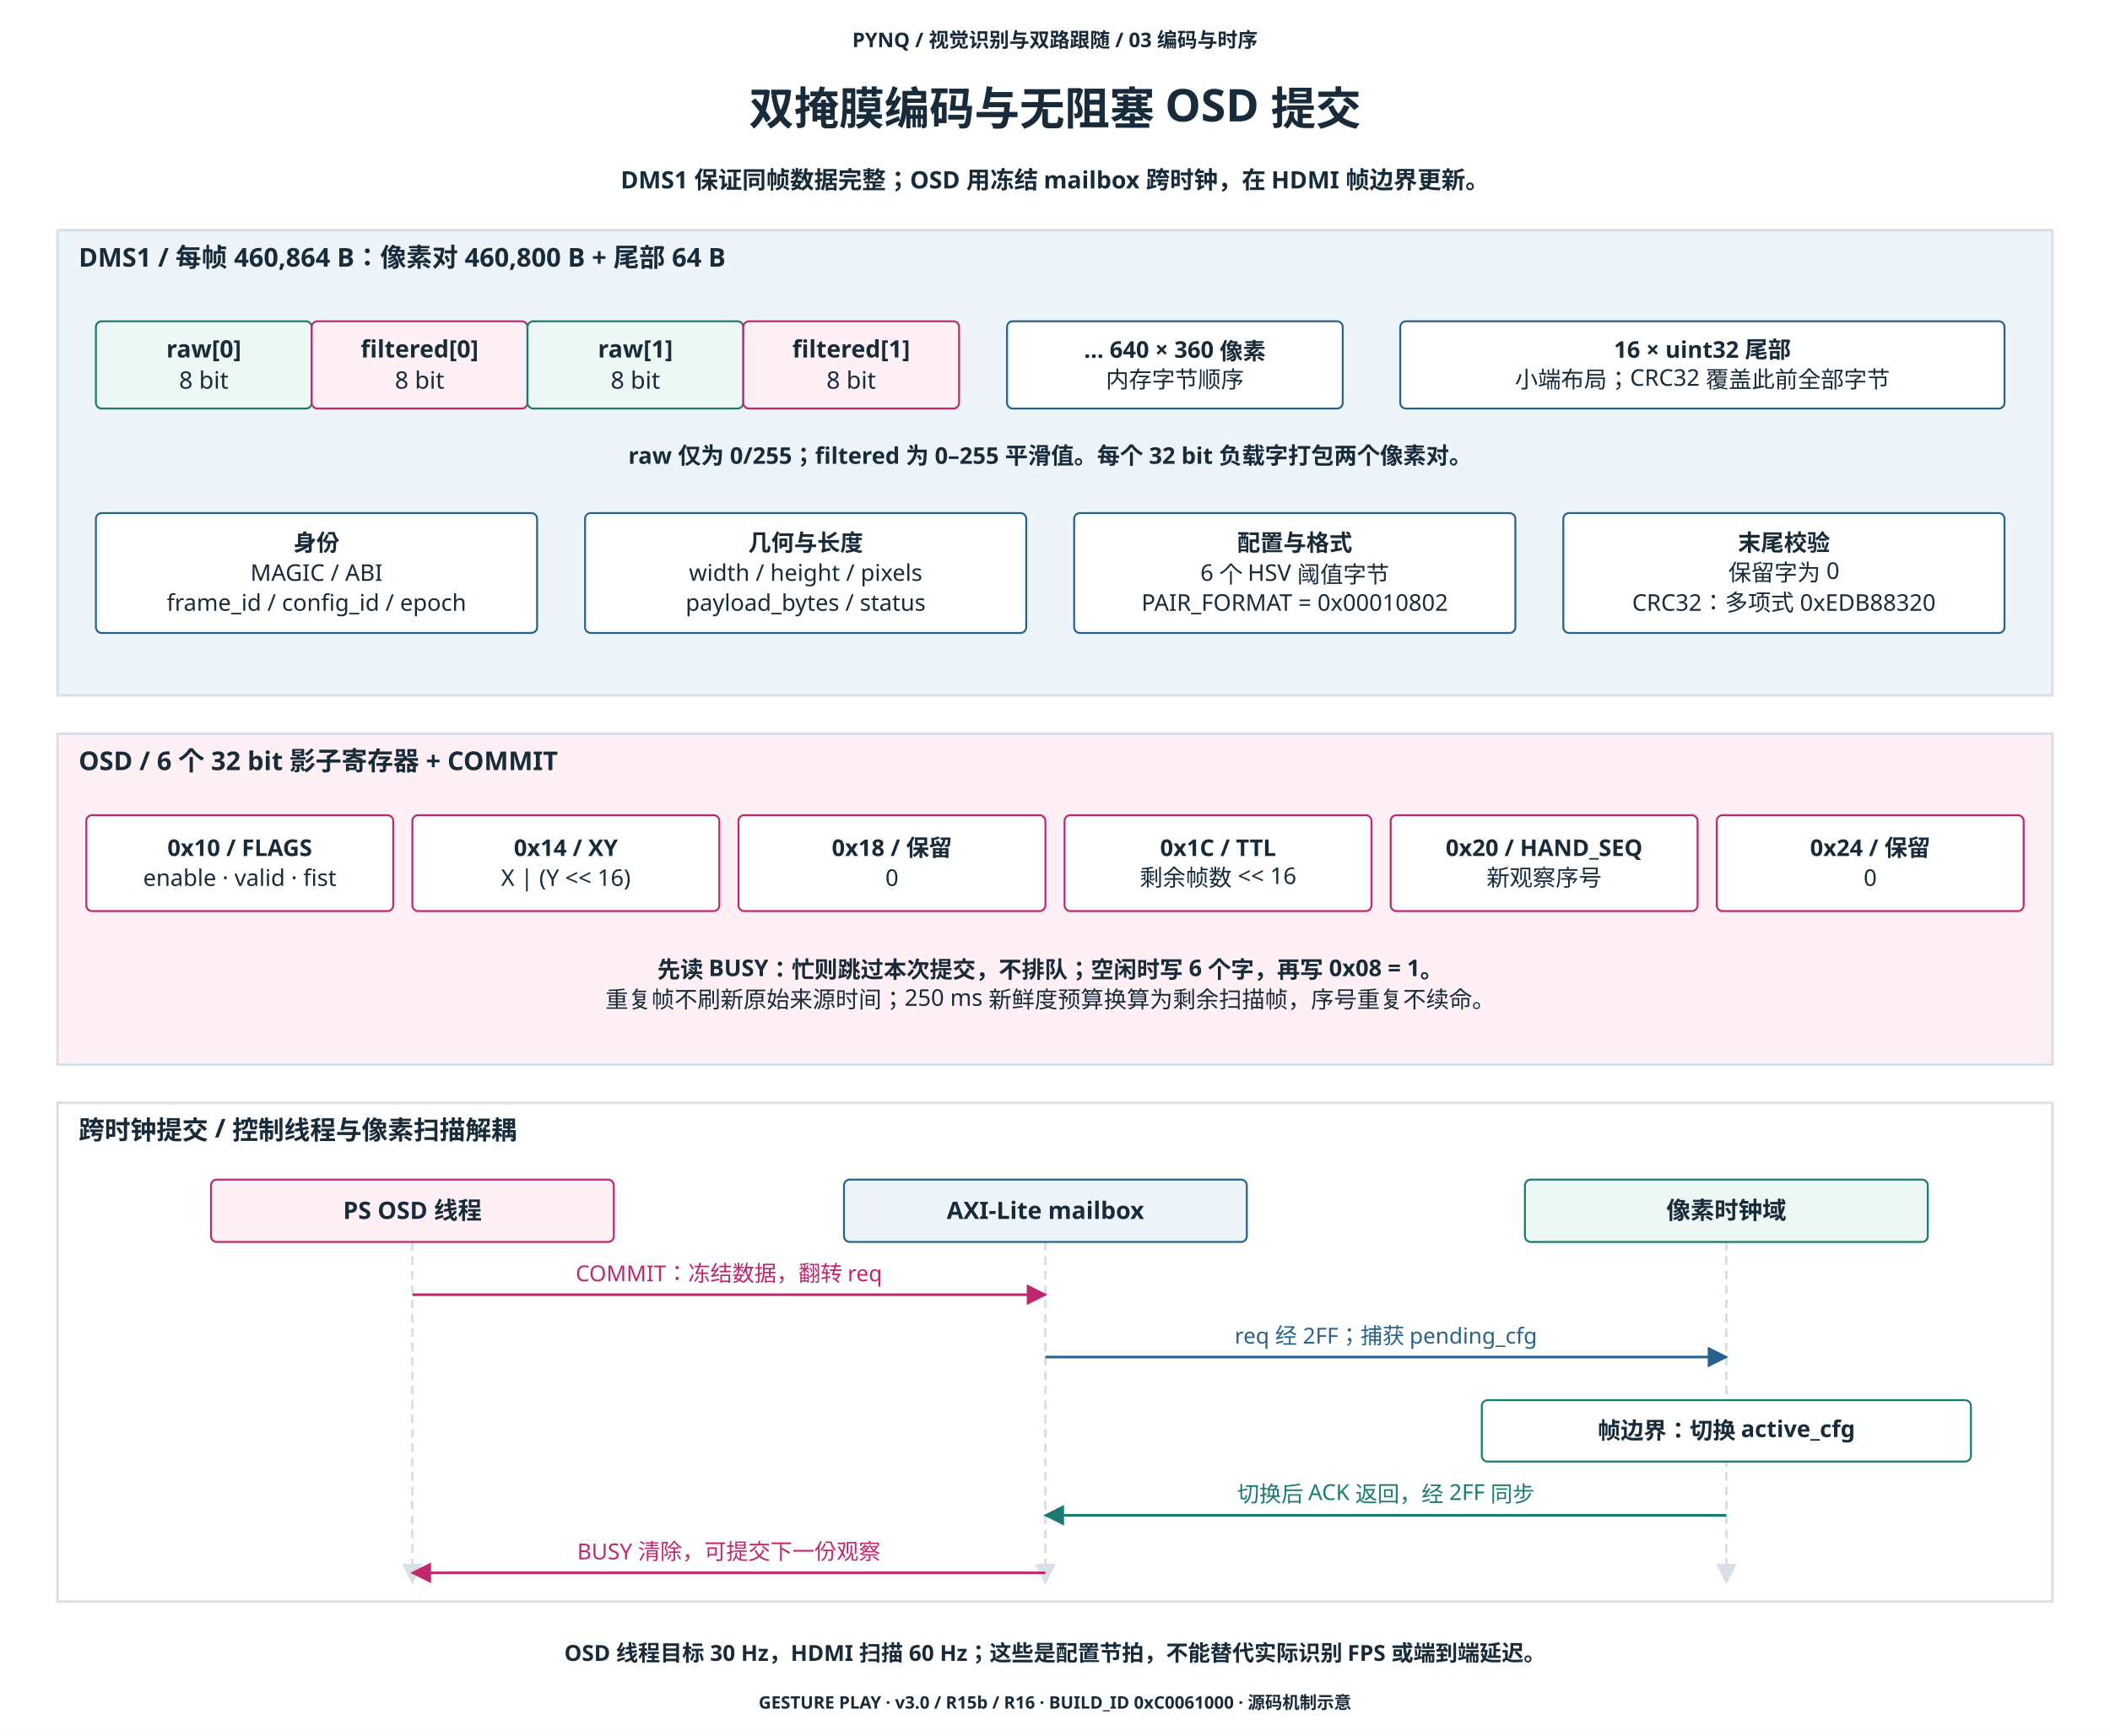
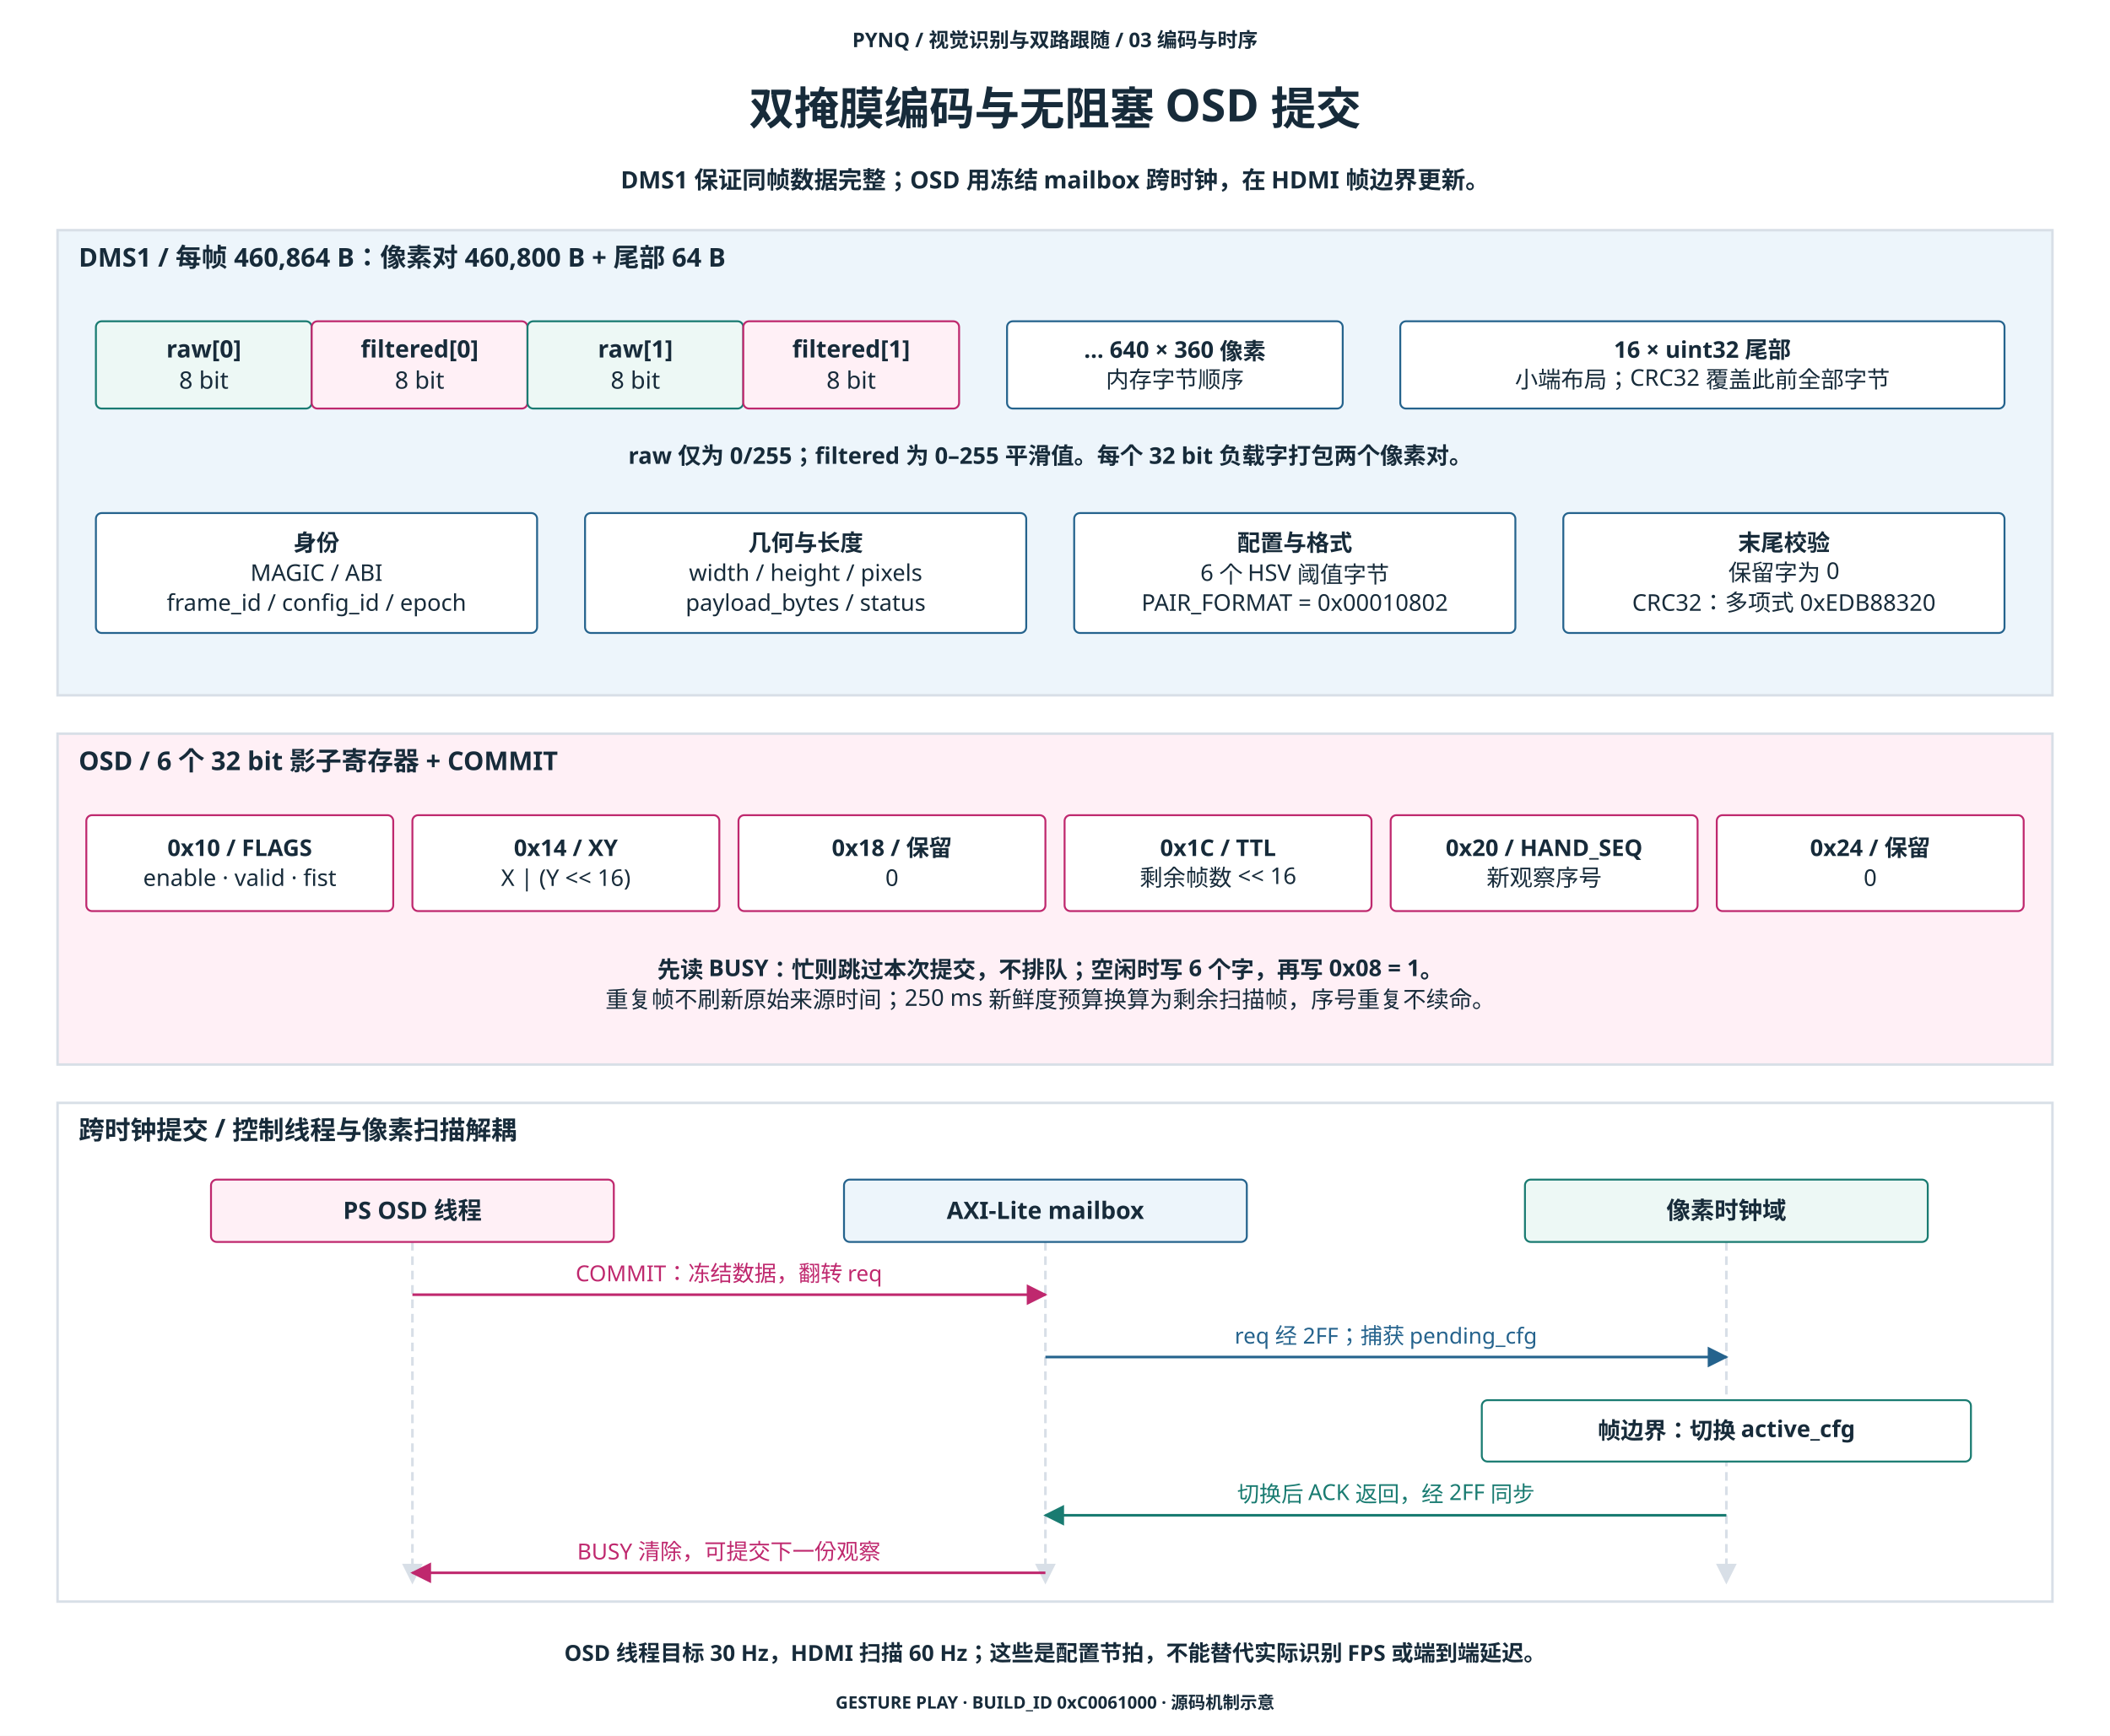
<svg xmlns="http://www.w3.org/2000/svg" width="2200" height="1810" viewBox="0 0 2200 1810">
  <rect x="0" y="0" width="2200" height="1810" fill="#ffffff" />
  <defs>
    <marker id="arrow0" viewBox="0 0 10 10" refX="9" refY="5" markerWidth="8" markerHeight="8" orient="auto-start-reverse">
      <path d="M0,0 L10,5 L0,10 z" fill="#197b71" />
    </marker>
    <marker id="arrow1" viewBox="0 0 10 10" refX="9" refY="5" markerWidth="8" markerHeight="8" orient="auto-start-reverse">
      <path d="M0,0 L10,5 L0,10 z" fill="#25638d" />
    </marker>
    <marker id="arrow2" viewBox="0 0 10 10" refX="9" refY="5" markerWidth="8" markerHeight="8" orient="auto-start-reverse">
      <path d="M0,0 L10,5 L0,10 z" fill="#bf286e" />
    </marker>
    <marker id="arrow3" viewBox="0 0 10 10" refX="9" refY="5" markerWidth="8" markerHeight="8" orient="auto-start-reverse">
      <path d="M0,0 L10,5 L0,10 z" fill="#d8dfe7" />
    </marker>
  </defs>
  <g font-family="Microsoft YaHei" fill="#172b3a">
    <rect x="60" y="240" width="2080" height="485" rx="0" fill="#edf5fb" stroke="#d8dfe7" stroke-width="2.6" />
    <text x="82" y="278.0" text-anchor="start" font-size="27" font-weight="600">DMS1 / 每帧 460,864 B：像素对 460,800 B + 尾部 64 B</text>
    <rect x="60" y="765" width="2080" height="345" rx="0" fill="#fff0f6" stroke="#d8dfe7" stroke-width="2.6" />
    <text x="82" y="803.0" text-anchor="start" font-size="27" font-weight="600">OSD / 6 个 32 bit 影子寄存器 + COMMIT</text>
    <rect x="60" y="1150" width="2080" height="520" rx="0" fill="#ffffff" stroke="#d8dfe7" stroke-width="2.6" />
    <text x="82" y="1188.0" text-anchor="start" font-size="27" font-weight="600">跨时钟提交 / 控制线程与像素扫描解耦</text>
    <path d="M430,1295 L430,1650" fill="none" stroke="#d8dfe7" stroke-width="2.7" marker-end="url(#arrow3)" stroke-dasharray="9 6" />
    <path d="M1090,1295 L1090,1650" fill="none" stroke="#d8dfe7" stroke-width="2.7" marker-end="url(#arrow3)" stroke-dasharray="9 6" />
    <path d="M1800,1295 L1800,1650" fill="none" stroke="#d8dfe7" stroke-width="2.7" marker-end="url(#arrow3)" stroke-dasharray="9 6" />
    <path d="M430,1350 L1090,1350" fill="none" stroke="#bf286e" stroke-width="2.7" marker-end="url(#arrow2)" />
    <path d="M1090,1415 L1800,1415" fill="none" stroke="#25638d" stroke-width="2.7" marker-end="url(#arrow1)" />
    <path d="M1800,1580 L1090,1580" fill="none" stroke="#197b71" stroke-width="2.7" marker-end="url(#arrow0)" />
    <path d="M1090,1640 L430,1640" fill="none" stroke="#bf286e" stroke-width="2.7" marker-end="url(#arrow2)" />
    <text x="1100.0" y="49.14" text-anchor="middle" font-size="21" font-weight="600">PYNQ  /  视觉识别与双路跟随  /  03  编码与时序</text>
    <text x="1100.0" y="129.98" text-anchor="middle" font-size="47" font-weight="600">双掩膜编码与无阻塞 OSD 提交</text>
    <text x="1100.0" y="196.5" text-anchor="middle" font-size="25" font-weight="600">DMS1 保证同帧数据完整；OSD 用冻结 mailbox 跨时钟，在 HDMI 帧边界更新。</text>
-     <text x="1100.0" y="1781.62" text-anchor="middle" font-size="18" font-weight="600">GESTURE PLAY  ·  v3.0 / R15b / R16  ·  BUILD_ID 0xC0061000  ·  源码机制示意</text>
+     <text x="1100.0" y="1781.62" text-anchor="middle" font-size="18" font-weight="600">GESTURE PLAY  ·  BUILD_ID 0xC0061000  ·  源码机制示意</text>
    <rect x="100" y="335" width="225" height="91" rx="6" fill="#edf8f5" stroke="#197b71" stroke-width="2" />
    <text x="212.5" y="372.75" text-anchor="middle" font-size="25" font-weight="600">raw[0]</text>
    <text x="212.5" y="405.25" text-anchor="middle" font-size="25" font-weight="400">8 bit</text>
    <rect x="325" y="335" width="225" height="91" rx="6" fill="#fff0f6" stroke="#bf286e" stroke-width="2" />
    <text x="437.5" y="372.75" text-anchor="middle" font-size="25" font-weight="600">filtered[0]</text>
    <text x="437.5" y="405.25" text-anchor="middle" font-size="25" font-weight="400">8 bit</text>
    <rect x="550" y="335" width="225" height="91" rx="6" fill="#edf8f5" stroke="#197b71" stroke-width="2" />
    <text x="662.5" y="372.75" text-anchor="middle" font-size="25" font-weight="600">raw[1]</text>
    <text x="662.5" y="405.25" text-anchor="middle" font-size="25" font-weight="400">8 bit</text>
    <rect x="775" y="335" width="225" height="91" rx="6" fill="#fff0f6" stroke="#bf286e" stroke-width="2" />
    <text x="887.5" y="372.75" text-anchor="middle" font-size="25" font-weight="600">filtered[1]</text>
    <text x="887.5" y="405.25" text-anchor="middle" font-size="25" font-weight="400">8 bit</text>
    <rect x="1050" y="335" width="350" height="91" rx="6" fill="#ffffff" stroke="#25638d" stroke-width="2" />
    <text x="1225.0" y="373.06" text-anchor="middle" font-size="24" font-weight="600">… 640 × 360 像素</text>
    <text x="1225.0" y="404.26" text-anchor="middle" font-size="24" font-weight="400">内存字节顺序</text>
    <rect x="1460" y="335" width="630" height="91" rx="6" fill="#ffffff" stroke="#25638d" stroke-width="2" />
    <text x="1775.0" y="373.06" text-anchor="middle" font-size="24" font-weight="600">16 × uint32 尾部</text>
    <text x="1775.0" y="404.26" text-anchor="middle" font-size="24" font-weight="400">小端布局；CRC32 覆盖此前全部字节</text>
    <text x="1095.0" y="483.66" text-anchor="middle" font-size="24" font-weight="600">raw 仅为 0/255；filtered 为 0–255 平滑值。每个 32 bit 负载字打包两个像素对。</text>
    <rect x="100" y="535" width="460" height="125" rx="6" fill="#ffffff" stroke="#25638d" stroke-width="2" />
    <text x="330.0" y="574.46" text-anchor="middle" font-size="24" font-weight="600">身份</text>
    <text x="330.0" y="605.66" text-anchor="middle" font-size="24" font-weight="400">MAGIC / ABI</text>
    <text x="330.0" y="636.86" text-anchor="middle" font-size="24" font-weight="400">frame_id / config_id / epoch</text>
    <rect x="610" y="535" width="460" height="125" rx="6" fill="#ffffff" stroke="#25638d" stroke-width="2" />
    <text x="840.0" y="574.46" text-anchor="middle" font-size="24" font-weight="600">几何与长度</text>
    <text x="840.0" y="605.66" text-anchor="middle" font-size="24" font-weight="400">width / height / pixels</text>
    <text x="840.0" y="636.86" text-anchor="middle" font-size="24" font-weight="400">payload_bytes / status</text>
    <rect x="1120" y="535" width="460" height="125" rx="6" fill="#ffffff" stroke="#25638d" stroke-width="2" />
    <text x="1350.0" y="574.46" text-anchor="middle" font-size="24" font-weight="600">配置与格式</text>
    <text x="1350.0" y="605.66" text-anchor="middle" font-size="24" font-weight="400">6 个 HSV 阈值字节</text>
    <text x="1350.0" y="636.86" text-anchor="middle" font-size="24" font-weight="400">PAIR_FORMAT = 0x00010802</text>
    <rect x="1630" y="535" width="460" height="125" rx="6" fill="#ffffff" stroke="#25638d" stroke-width="2" />
    <text x="1860.0" y="574.46" text-anchor="middle" font-size="24" font-weight="600">末尾校验</text>
    <text x="1860.0" y="605.66" text-anchor="middle" font-size="24" font-weight="400">保留字为 0</text>
    <text x="1860.0" y="636.86" text-anchor="middle" font-size="24" font-weight="400">CRC32：多项式 0xEDB88320</text>
    <rect x="90" y="850" width="320" height="100" rx="6" fill="#ffffff" stroke="#bf286e" stroke-width="2" />
    <text x="250.0" y="892.56" text-anchor="middle" font-size="24" font-weight="600">0x10 / FLAGS</text>
    <text x="250.0" y="923.76" text-anchor="middle" font-size="24" font-weight="400">enable · valid · fist</text>
    <rect x="430" y="850" width="320" height="100" rx="6" fill="#ffffff" stroke="#bf286e" stroke-width="2" />
    <text x="590.0" y="892.56" text-anchor="middle" font-size="24" font-weight="600">0x14 / XY</text>
    <text x="590.0" y="923.76" text-anchor="middle" font-size="24" font-weight="400">X | (Y &lt;&lt; 16)</text>
    <rect x="770" y="850" width="320" height="100" rx="6" fill="#ffffff" stroke="#bf286e" stroke-width="2" />
    <text x="930.0" y="892.56" text-anchor="middle" font-size="24" font-weight="600">0x18 / 保留</text>
    <text x="930.0" y="923.76" text-anchor="middle" font-size="24" font-weight="400">0</text>
    <rect x="1110" y="850" width="320" height="100" rx="6" fill="#ffffff" stroke="#bf286e" stroke-width="2" />
    <text x="1270.0" y="892.56" text-anchor="middle" font-size="24" font-weight="600">0x1C / TTL</text>
    <text x="1270.0" y="923.76" text-anchor="middle" font-size="24" font-weight="400">剩余帧数 &lt;&lt; 16</text>
    <rect x="1450" y="850" width="320" height="100" rx="6" fill="#ffffff" stroke="#bf286e" stroke-width="2" />
    <text x="1610.0" y="892.56" text-anchor="middle" font-size="24" font-weight="600">0x20 / HAND_SEQ</text>
    <text x="1610.0" y="923.76" text-anchor="middle" font-size="24" font-weight="400">新观察序号</text>
    <rect x="1790" y="850" width="320" height="100" rx="6" fill="#ffffff" stroke="#bf286e" stroke-width="2" />
    <text x="1950.0" y="892.56" text-anchor="middle" font-size="24" font-weight="600">0x24 / 保留</text>
    <text x="1950.0" y="923.76" text-anchor="middle" font-size="24" font-weight="400">0</text>
    <text x="1095.0" y="1019.56" text-anchor="middle" font-size="24" font-weight="600">先读 BUSY：忙则跳过本次提交，不排队；空闲时写 6 个字，再写 0x08 = 1。</text>
    <text x="1095.0" y="1050.76" text-anchor="middle" font-size="24" font-weight="400">重复帧不刷新原始来源时间；250 ms 新鲜度预算换算为剩余扫描帧，序号重复不续命。</text>
    <rect x="220" y="1230" width="420" height="65" rx="6" fill="#fff0f6" stroke="#bf286e" stroke-width="2" />
    <text x="430.0" y="1271.0" text-anchor="middle" font-size="25" font-weight="600">PS OSD 线程</text>
    <text x="430.5" y="1650.84" text-anchor="middle" font-size="1" font-weight="600" />
    <rect x="880" y="1230" width="420" height="65" rx="6" fill="#edf5fb" stroke="#25638d" stroke-width="2" />
    <text x="1090.0" y="1271.0" text-anchor="middle" font-size="25" font-weight="600">AXI-Lite mailbox</text>
    <text x="1090.5" y="1650.84" text-anchor="middle" font-size="1" font-weight="600" />
    <rect x="1590" y="1230" width="420" height="65" rx="6" fill="#edf8f5" stroke="#197b71" stroke-width="2" />
    <text x="1800.0" y="1271.0" text-anchor="middle" font-size="25" font-weight="600">像素时钟域</text>
    <text x="1800.5" y="1650.84" text-anchor="middle" font-size="1" font-weight="600" />
    <text x="430.5" y="1350.84" text-anchor="middle" font-size="1" font-weight="600" />
    <text x="1090.5" y="1350.84" text-anchor="middle" font-size="1" font-weight="600" />
    <text x="1090.5" y="1415.84" text-anchor="middle" font-size="1" font-weight="600" />
    <text x="1800.5" y="1415.84" text-anchor="middle" font-size="1" font-weight="600" />
    <rect x="1545" y="1460" width="510" height="64" rx="6" fill="#ffffff" stroke="#197b71" stroke-width="2" />
    <text x="1800.0" y="1500.16" text-anchor="middle" font-size="24" font-weight="600">帧边界：切换 active_cfg</text>
    <text x="1800.5" y="1580.84" text-anchor="middle" font-size="1" font-weight="600" />
    <text x="1090.5" y="1580.84" text-anchor="middle" font-size="1" font-weight="600" />
    <text x="1090.5" y="1640.84" text-anchor="middle" font-size="1" font-weight="600" />
    <text x="430.5" y="1640.84" text-anchor="middle" font-size="1" font-weight="600" />
    <text x="1100.0" y="1731.82" text-anchor="middle" font-size="23" font-weight="600">OSD 线程目标 30 Hz，HDMI 扫描 60 Hz；这些是配置节拍，不能替代实际识别 FPS 或端到端延迟。</text>
    <rect x="588.18" y="1311" width="343.641" height="32" fill="#ffffff" />
    <text x="760.0" y="1336" font-size="23" text-anchor="middle" fill="#bf286e">COMMIT：冻结数据，翻转 req</text>
    <rect x="1274.695" y="1376" width="340.609" height="32" fill="#ffffff" />
    <text x="1445.0" y="1401" font-size="23" text-anchor="middle" fill="#25638d">req 经 2FF；捕获 pending_cfg</text>
    <rect x="1277.039" y="1541" width="335.922" height="32" fill="#ffffff" />
    <text x="1445.0" y="1566" font-size="23" text-anchor="middle" fill="#197b71">切换后 ACK 返回，经 2FF 同步</text>
    <rect x="591.742" y="1601" width="336.516" height="32" fill="#ffffff" />
    <text x="760.0" y="1626" font-size="23" text-anchor="middle" fill="#bf286e">BUSY 清除，可提交下一份观察</text>
  </g>
</svg>
